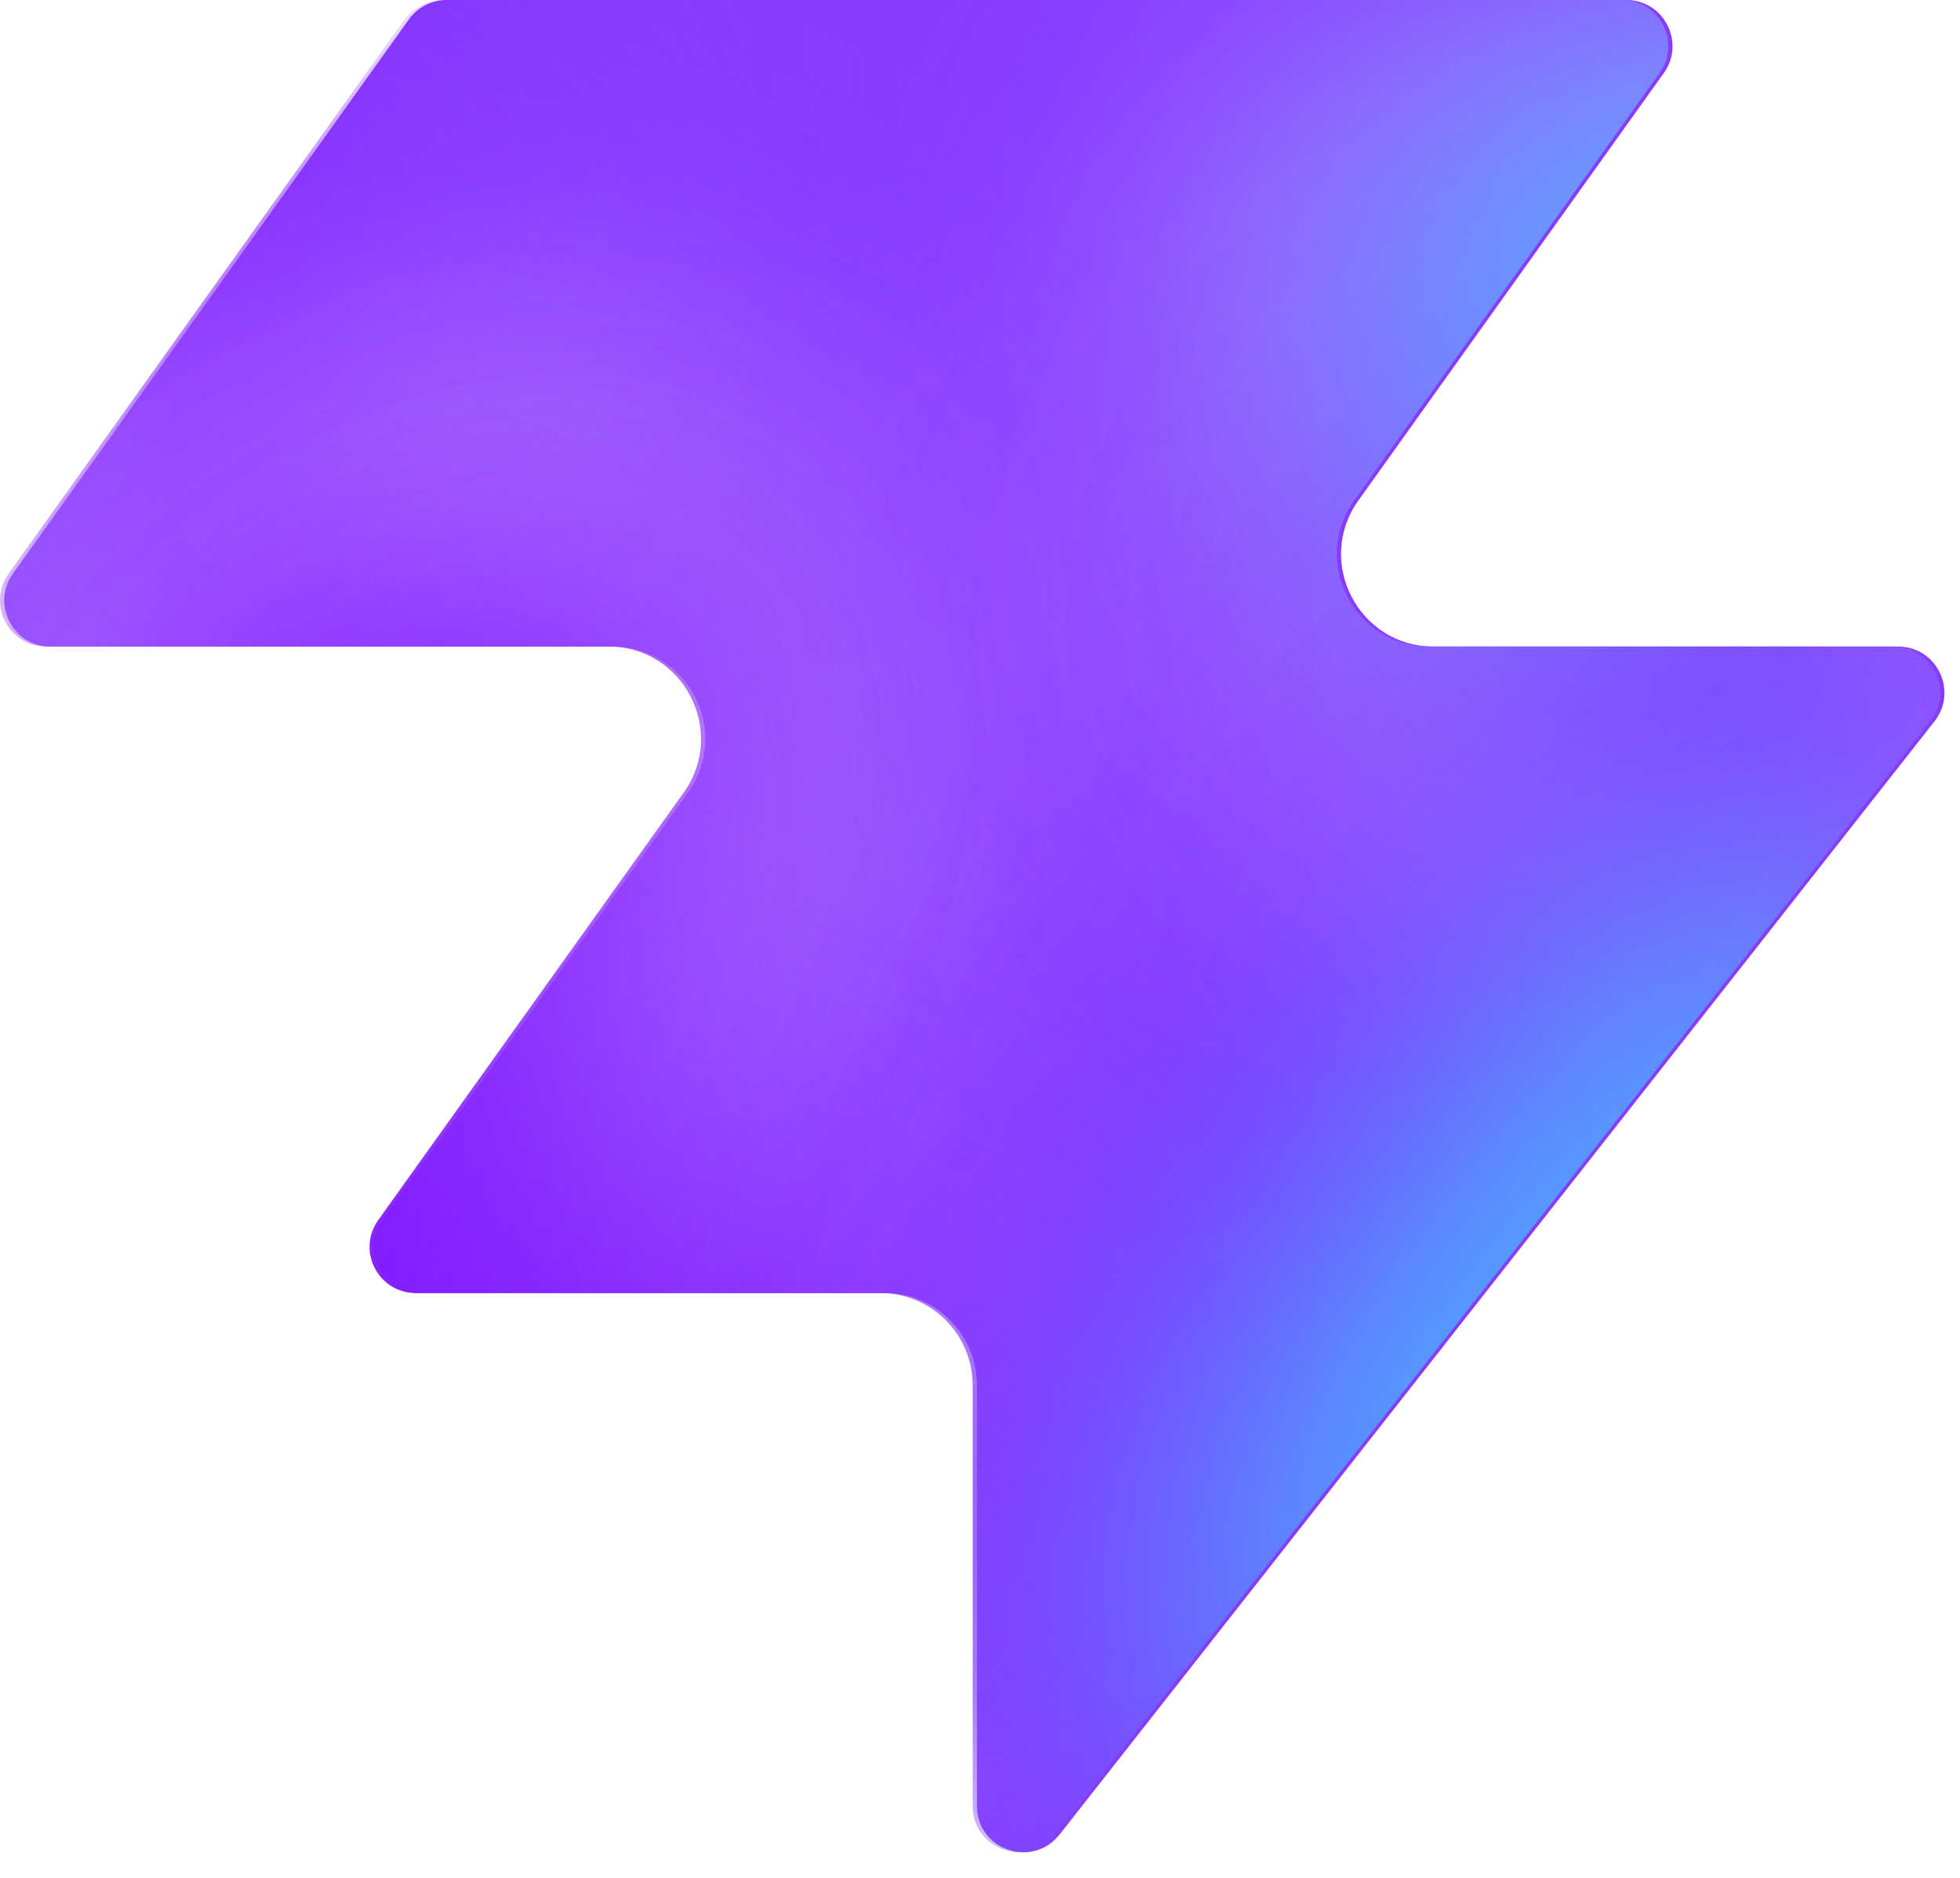
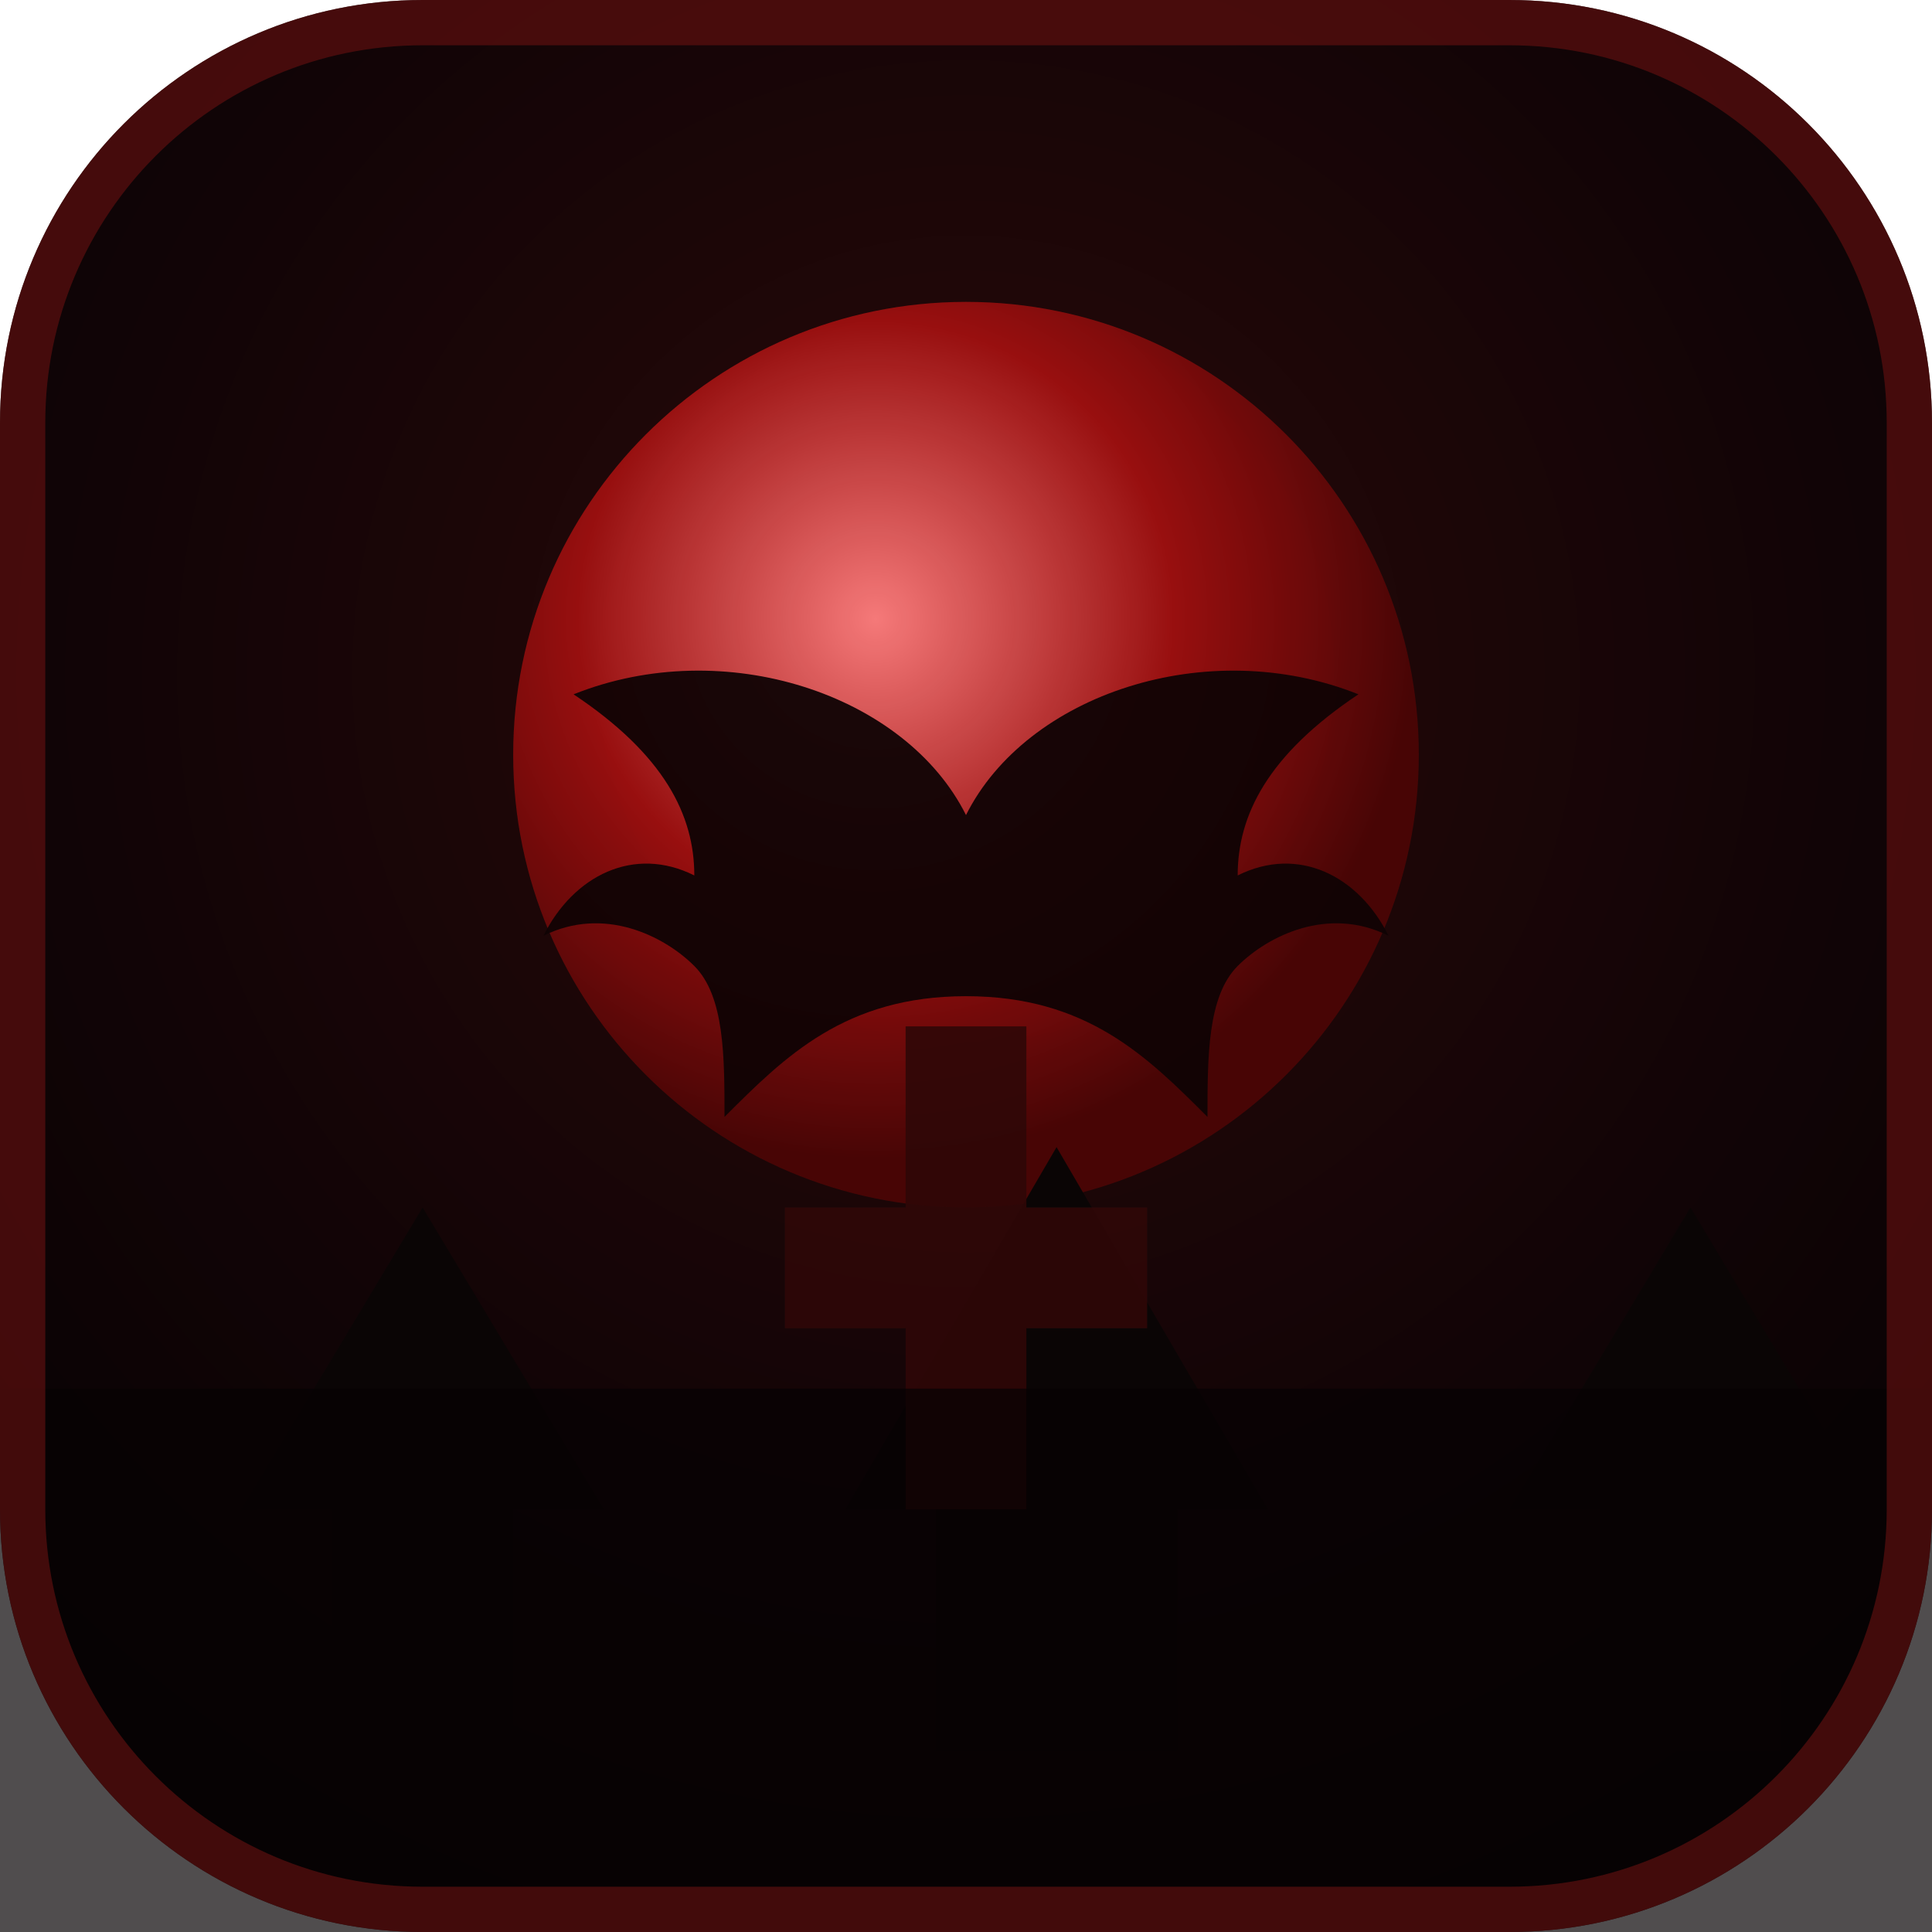
- <svg xmlns="http://www.w3.org/2000/svg" width="48" height="46" fill="none" viewBox="0 0 48 46">
-   <path fill="#863bff" d="M25.946 44.938c-.664.845-2.021.375-2.021-.698V33.937a2.26 2.26 0 0 0-2.262-2.262H10.287c-.92 0-1.456-1.04-.92-1.788l7.48-10.471c1.07-1.497 0-3.578-1.842-3.578H1.237c-.92 0-1.456-1.04-.92-1.788L10.013.474c.214-.297.556-.474.92-.474h28.894c.92 0 1.456 1.04.92 1.788l-7.48 10.471c-1.07 1.498 0 3.579 1.842 3.579h11.377c.943 0 1.473 1.088.89 1.83L25.947 44.94z" style="fill:#863bff;fill:color(display-p3 .525 .23 1);fill-opacity:1" />
-   <mask id="a" width="48" height="46" x="0" y="0" maskUnits="userSpaceOnUse" style="mask-type:alpha">
-     <path fill="#000" d="M25.842 44.938c-.664.844-2.021.375-2.021-.698V33.937a2.26 2.26 0 0 0-2.262-2.262H10.183c-.92 0-1.456-1.04-.92-1.788l7.48-10.471c1.07-1.498 0-3.579-1.842-3.579H1.133c-.92 0-1.456-1.04-.92-1.787L9.91.473c.214-.297.556-.474.92-.474h28.894c.92 0 1.456 1.04.92 1.788l-7.48 10.471c-1.07 1.498 0 3.578 1.842 3.578h11.377c.943 0 1.473 1.088.89 1.832L25.843 44.94z" style="fill:#000;fill-opacity:1" />
-   </mask>
-   <g mask="url(#a)">
-     <g filter="url(#b)">
-       <ellipse cx="5.508" cy="14.704" fill="#ede6ff" rx="5.508" ry="14.704" style="fill:#ede6ff;fill:color(display-p3 .927 .903 1);fill-opacity:1" transform="matrix(.00324 1 1 -.00324 -4.47 31.516)" />
-     </g>
-     <g filter="url(#c)">
-       <ellipse cx="10.399" cy="29.851" fill="#ede6ff" rx="10.399" ry="29.851" style="fill:#ede6ff;fill:color(display-p3 .927 .903 1);fill-opacity:1" transform="matrix(.00324 1 1 -.00324 -39.328 7.883)" />
-     </g>
-     <g filter="url(#d)">
-       <ellipse cx="5.508" cy="30.487" fill="#7e14ff" rx="5.508" ry="30.487" style="fill:#7e14ff;fill:color(display-p3 .492 .077 1);fill-opacity:1" transform="rotate(89.814 -25.913 -14.639)scale(1 -1)" />
-     </g>
-     <g filter="url(#e)">
-       <ellipse cx="5.508" cy="30.599" fill="#7e14ff" rx="5.508" ry="30.599" style="fill:#7e14ff;fill:color(display-p3 .492 .077 1);fill-opacity:1" transform="rotate(89.814 -32.644 -3.334)scale(1 -1)" />
-     </g>
-     <g filter="url(#f)">
-       <ellipse cx="5.508" cy="30.599" fill="#7e14ff" rx="5.508" ry="30.599" style="fill:#7e14ff;fill:color(display-p3 .492 .077 1);fill-opacity:1" transform="matrix(.00324 1 1 -.00324 -34.34 30.47)" />
-     </g>
-     <g filter="url(#g)">
-       <ellipse cx="14.072" cy="22.078" fill="#ede6ff" rx="14.072" ry="22.078" style="fill:#ede6ff;fill:color(display-p3 .927 .903 1);fill-opacity:1" transform="rotate(93.35 24.506 48.493)scale(-1 1)" />
-     </g>
-     <g filter="url(#h)">
-       <ellipse cx="3.47" cy="21.501" fill="#7e14ff" rx="3.47" ry="21.501" style="fill:#7e14ff;fill:color(display-p3 .492 .077 1);fill-opacity:1" transform="rotate(89.009 28.708 47.59)scale(-1 1)" />
-     </g>
-     <g filter="url(#i)">
-       <ellipse cx="3.47" cy="21.501" fill="#7e14ff" rx="3.47" ry="21.501" style="fill:#7e14ff;fill:color(display-p3 .492 .077 1);fill-opacity:1" transform="rotate(89.009 28.708 47.59)scale(-1 1)" />
-     </g>
-     <g filter="url(#j)">
-       <ellipse cx=".387" cy="8.972" fill="#7e14ff" rx="4.407" ry="29.108" style="fill:#7e14ff;fill:color(display-p3 .492 .077 1);fill-opacity:1" transform="rotate(39.51 .387 8.972)" />
-     </g>
-     <g filter="url(#k)">
-       <ellipse cx="47.523" cy="-6.092" fill="#7e14ff" rx="4.407" ry="29.108" style="fill:#7e14ff;fill:color(display-p3 .492 .077 1);fill-opacity:1" transform="rotate(37.892 47.523 -6.092)" />
-     </g>
-     <g filter="url(#l)">
-       <ellipse cx="41.412" cy="6.333" fill="#47bfff" rx="5.971" ry="9.665" style="fill:#47bfff;fill:color(display-p3 .28 .748 1);fill-opacity:1" transform="rotate(37.892 41.412 6.333)" />
-     </g>
-     <g filter="url(#m)">
-       <ellipse cx="-1.879" cy="38.332" fill="#7e14ff" rx="4.407" ry="29.108" style="fill:#7e14ff;fill:color(display-p3 .492 .077 1);fill-opacity:1" transform="rotate(37.892 -1.88 38.332)" />
-     </g>
-     <g filter="url(#n)">
-       <ellipse cx="-1.879" cy="38.332" fill="#7e14ff" rx="4.407" ry="29.108" style="fill:#7e14ff;fill:color(display-p3 .492 .077 1);fill-opacity:1" transform="rotate(37.892 -1.88 38.332)" />
-     </g>
-     <g filter="url(#o)">
-       <ellipse cx="35.651" cy="29.907" fill="#7e14ff" rx="4.407" ry="29.108" style="fill:#7e14ff;fill:color(display-p3 .492 .077 1);fill-opacity:1" transform="rotate(37.892 35.651 29.907)" />
-     </g>
-     <g filter="url(#p)">
-       <ellipse cx="38.418" cy="32.4" fill="#47bfff" rx="5.971" ry="15.297" style="fill:#47bfff;fill:color(display-p3 .28 .748 1);fill-opacity:1" transform="rotate(37.892 38.418 32.4)" />
-     </g>
-   </g>
+ <svg xmlns="http://www.w3.org/2000/svg" viewBox="0 0 64 64" role="img" aria-label="Gothic wedding favicon">
  <defs>
-     <filter id="b" width="60.045" height="41.654" x="-19.77" y="16.149" color-interpolation-filters="sRGB" filterUnits="userSpaceOnUse">
-       <feFlood flood-opacity="0" result="BackgroundImageFix" />
-       <feBlend in="SourceGraphic" in2="BackgroundImageFix" result="shape" />
-       <feGaussianBlur result="effect1_foregroundBlur_2002_17158" stdDeviation="7.659" />
-     </filter>
-     <filter id="c" width="90.34" height="51.437" x="-54.613" y="-7.533" color-interpolation-filters="sRGB" filterUnits="userSpaceOnUse">
-       <feFlood flood-opacity="0" result="BackgroundImageFix" />
-       <feBlend in="SourceGraphic" in2="BackgroundImageFix" result="shape" />
-       <feGaussianBlur result="effect1_foregroundBlur_2002_17158" stdDeviation="7.659" />
-     </filter>
-     <filter id="d" width="79.355" height="29.4" x="-49.64" y="2.03" color-interpolation-filters="sRGB" filterUnits="userSpaceOnUse">
-       <feFlood flood-opacity="0" result="BackgroundImageFix" />
-       <feBlend in="SourceGraphic" in2="BackgroundImageFix" result="shape" />
-       <feGaussianBlur result="effect1_foregroundBlur_2002_17158" stdDeviation="4.596" />
-     </filter>
-     <filter id="e" width="79.579" height="29.4" x="-45.045" y="20.029" color-interpolation-filters="sRGB" filterUnits="userSpaceOnUse">
-       <feFlood flood-opacity="0" result="BackgroundImageFix" />
-       <feBlend in="SourceGraphic" in2="BackgroundImageFix" result="shape" />
-       <feGaussianBlur result="effect1_foregroundBlur_2002_17158" stdDeviation="4.596" />
-     </filter>
-     <filter id="f" width="79.579" height="29.4" x="-43.513" y="21.178" color-interpolation-filters="sRGB" filterUnits="userSpaceOnUse">
-       <feFlood flood-opacity="0" result="BackgroundImageFix" />
-       <feBlend in="SourceGraphic" in2="BackgroundImageFix" result="shape" />
-       <feGaussianBlur result="effect1_foregroundBlur_2002_17158" stdDeviation="4.596" />
-     </filter>
-     <filter id="g" width="74.749" height="58.852" x="15.756" y="-17.901" color-interpolation-filters="sRGB" filterUnits="userSpaceOnUse">
-       <feFlood flood-opacity="0" result="BackgroundImageFix" />
-       <feBlend in="SourceGraphic" in2="BackgroundImageFix" result="shape" />
-       <feGaussianBlur result="effect1_foregroundBlur_2002_17158" stdDeviation="7.659" />
-     </filter>
-     <filter id="h" width="61.377" height="25.362" x="23.548" y="2.284" color-interpolation-filters="sRGB" filterUnits="userSpaceOnUse">
-       <feFlood flood-opacity="0" result="BackgroundImageFix" />
-       <feBlend in="SourceGraphic" in2="BackgroundImageFix" result="shape" />
-       <feGaussianBlur result="effect1_foregroundBlur_2002_17158" stdDeviation="4.596" />
-     </filter>
-     <filter id="i" width="61.377" height="25.362" x="23.548" y="2.284" color-interpolation-filters="sRGB" filterUnits="userSpaceOnUse">
-       <feFlood flood-opacity="0" result="BackgroundImageFix" />
-       <feBlend in="SourceGraphic" in2="BackgroundImageFix" result="shape" />
-       <feGaussianBlur result="effect1_foregroundBlur_2002_17158" stdDeviation="4.596" />
-     </filter>
-     <filter id="j" width="56.045" height="63.649" x="-27.636" y="-22.853" color-interpolation-filters="sRGB" filterUnits="userSpaceOnUse">
-       <feFlood flood-opacity="0" result="BackgroundImageFix" />
-       <feBlend in="SourceGraphic" in2="BackgroundImageFix" result="shape" />
-       <feGaussianBlur result="effect1_foregroundBlur_2002_17158" stdDeviation="4.596" />
-     </filter>
-     <filter id="k" width="54.814" height="64.646" x="20.116" y="-38.415" color-interpolation-filters="sRGB" filterUnits="userSpaceOnUse">
-       <feFlood flood-opacity="0" result="BackgroundImageFix" />
-       <feBlend in="SourceGraphic" in2="BackgroundImageFix" result="shape" />
-       <feGaussianBlur result="effect1_foregroundBlur_2002_17158" stdDeviation="4.596" />
-     </filter>
-     <filter id="l" width="33.541" height="35.313" x="24.641" y="-11.323" color-interpolation-filters="sRGB" filterUnits="userSpaceOnUse">
-       <feFlood flood-opacity="0" result="BackgroundImageFix" />
-       <feBlend in="SourceGraphic" in2="BackgroundImageFix" result="shape" />
-       <feGaussianBlur result="effect1_foregroundBlur_2002_17158" stdDeviation="4.596" />
-     </filter>
-     <filter id="m" width="54.814" height="64.646" x="-29.286" y="6.009" color-interpolation-filters="sRGB" filterUnits="userSpaceOnUse">
-       <feFlood flood-opacity="0" result="BackgroundImageFix" />
-       <feBlend in="SourceGraphic" in2="BackgroundImageFix" result="shape" />
-       <feGaussianBlur result="effect1_foregroundBlur_2002_17158" stdDeviation="4.596" />
-     </filter>
-     <filter id="n" width="54.814" height="64.646" x="-29.286" y="6.009" color-interpolation-filters="sRGB" filterUnits="userSpaceOnUse">
-       <feFlood flood-opacity="0" result="BackgroundImageFix" />
-       <feBlend in="SourceGraphic" in2="BackgroundImageFix" result="shape" />
-       <feGaussianBlur result="effect1_foregroundBlur_2002_17158" stdDeviation="4.596" />
-     </filter>
-     <filter id="o" width="54.814" height="64.646" x="8.244" y="-2.416" color-interpolation-filters="sRGB" filterUnits="userSpaceOnUse">
-       <feFlood flood-opacity="0" result="BackgroundImageFix" />
-       <feBlend in="SourceGraphic" in2="BackgroundImageFix" result="shape" />
-       <feGaussianBlur result="effect1_foregroundBlur_2002_17158" stdDeviation="4.596" />
-     </filter>
-     <filter id="p" width="39.409" height="43.623" x="18.713" y="10.588" color-interpolation-filters="sRGB" filterUnits="userSpaceOnUse">
-       <feFlood flood-opacity="0" result="BackgroundImageFix" />
-       <feBlend in="SourceGraphic" in2="BackgroundImageFix" result="shape" />
-       <feGaussianBlur result="effect1_foregroundBlur_2002_17158" stdDeviation="4.596" />
-     </filter>
+     <radialGradient id="sky" cx="50%" cy="35%" r="75%">
+       <stop offset="0%" stop-color="#2a0909" />
+       <stop offset="60%" stop-color="#110406" />
+       <stop offset="100%" stop-color="#050203" />
+     </radialGradient>
+     <radialGradient id="moon" cx="40%" cy="35%" r="60%">
+       <stop offset="0%" stop-color="#ff7f7f" />
+       <stop offset="55%" stop-color="#9d1010" />
+       <stop offset="100%" stop-color="#4a0505" />
+     </radialGradient>
  </defs>
+   <rect width="64" height="64" rx="14" fill="url(#sky)" />
+   <circle cx="32" cy="25" r="15" fill="url(#moon)" opacity="0.95" />
+   <path d="M32 27c-2-4-8-6-13-4 3 2 4 4 4 6-2-1-4 0-5 2 2-1 4 0 5 1 1 1 1 3 1 5 2-2 4-4 8-4 4 0 6 2 8 4 0-2 0-4 1-5 1-1 3-2 5-1-1-2-3-3-5-2 0-2 1-4 4-6-5-2-11 0-13 4z" fill="#100304" opacity="0.95" />
+   <path d="M8 50l6-10 6 10h-3v8h-6v-8H8zm20 0l7-12 7 12h-3v8h-8v-8h-3zm22 0l6-10 6 10h-3v8h-6v-8h-3z" fill="#0a0505" />
+   <path d="M30 34h4v6h4v4h-4v6h-4v-6h-4v-4h4z" fill="#2f0707" opacity="0.9" />
+   <rect x="0" y="46" width="64" height="18" fill="#050203" opacity="0.7" />
+   <rect x="0.75" y="0.75" width="62.5" height="62.5" rx="13.25" fill="none" stroke="#631010" stroke-opacity="0.65" stroke-width="1.5" />
</svg>
